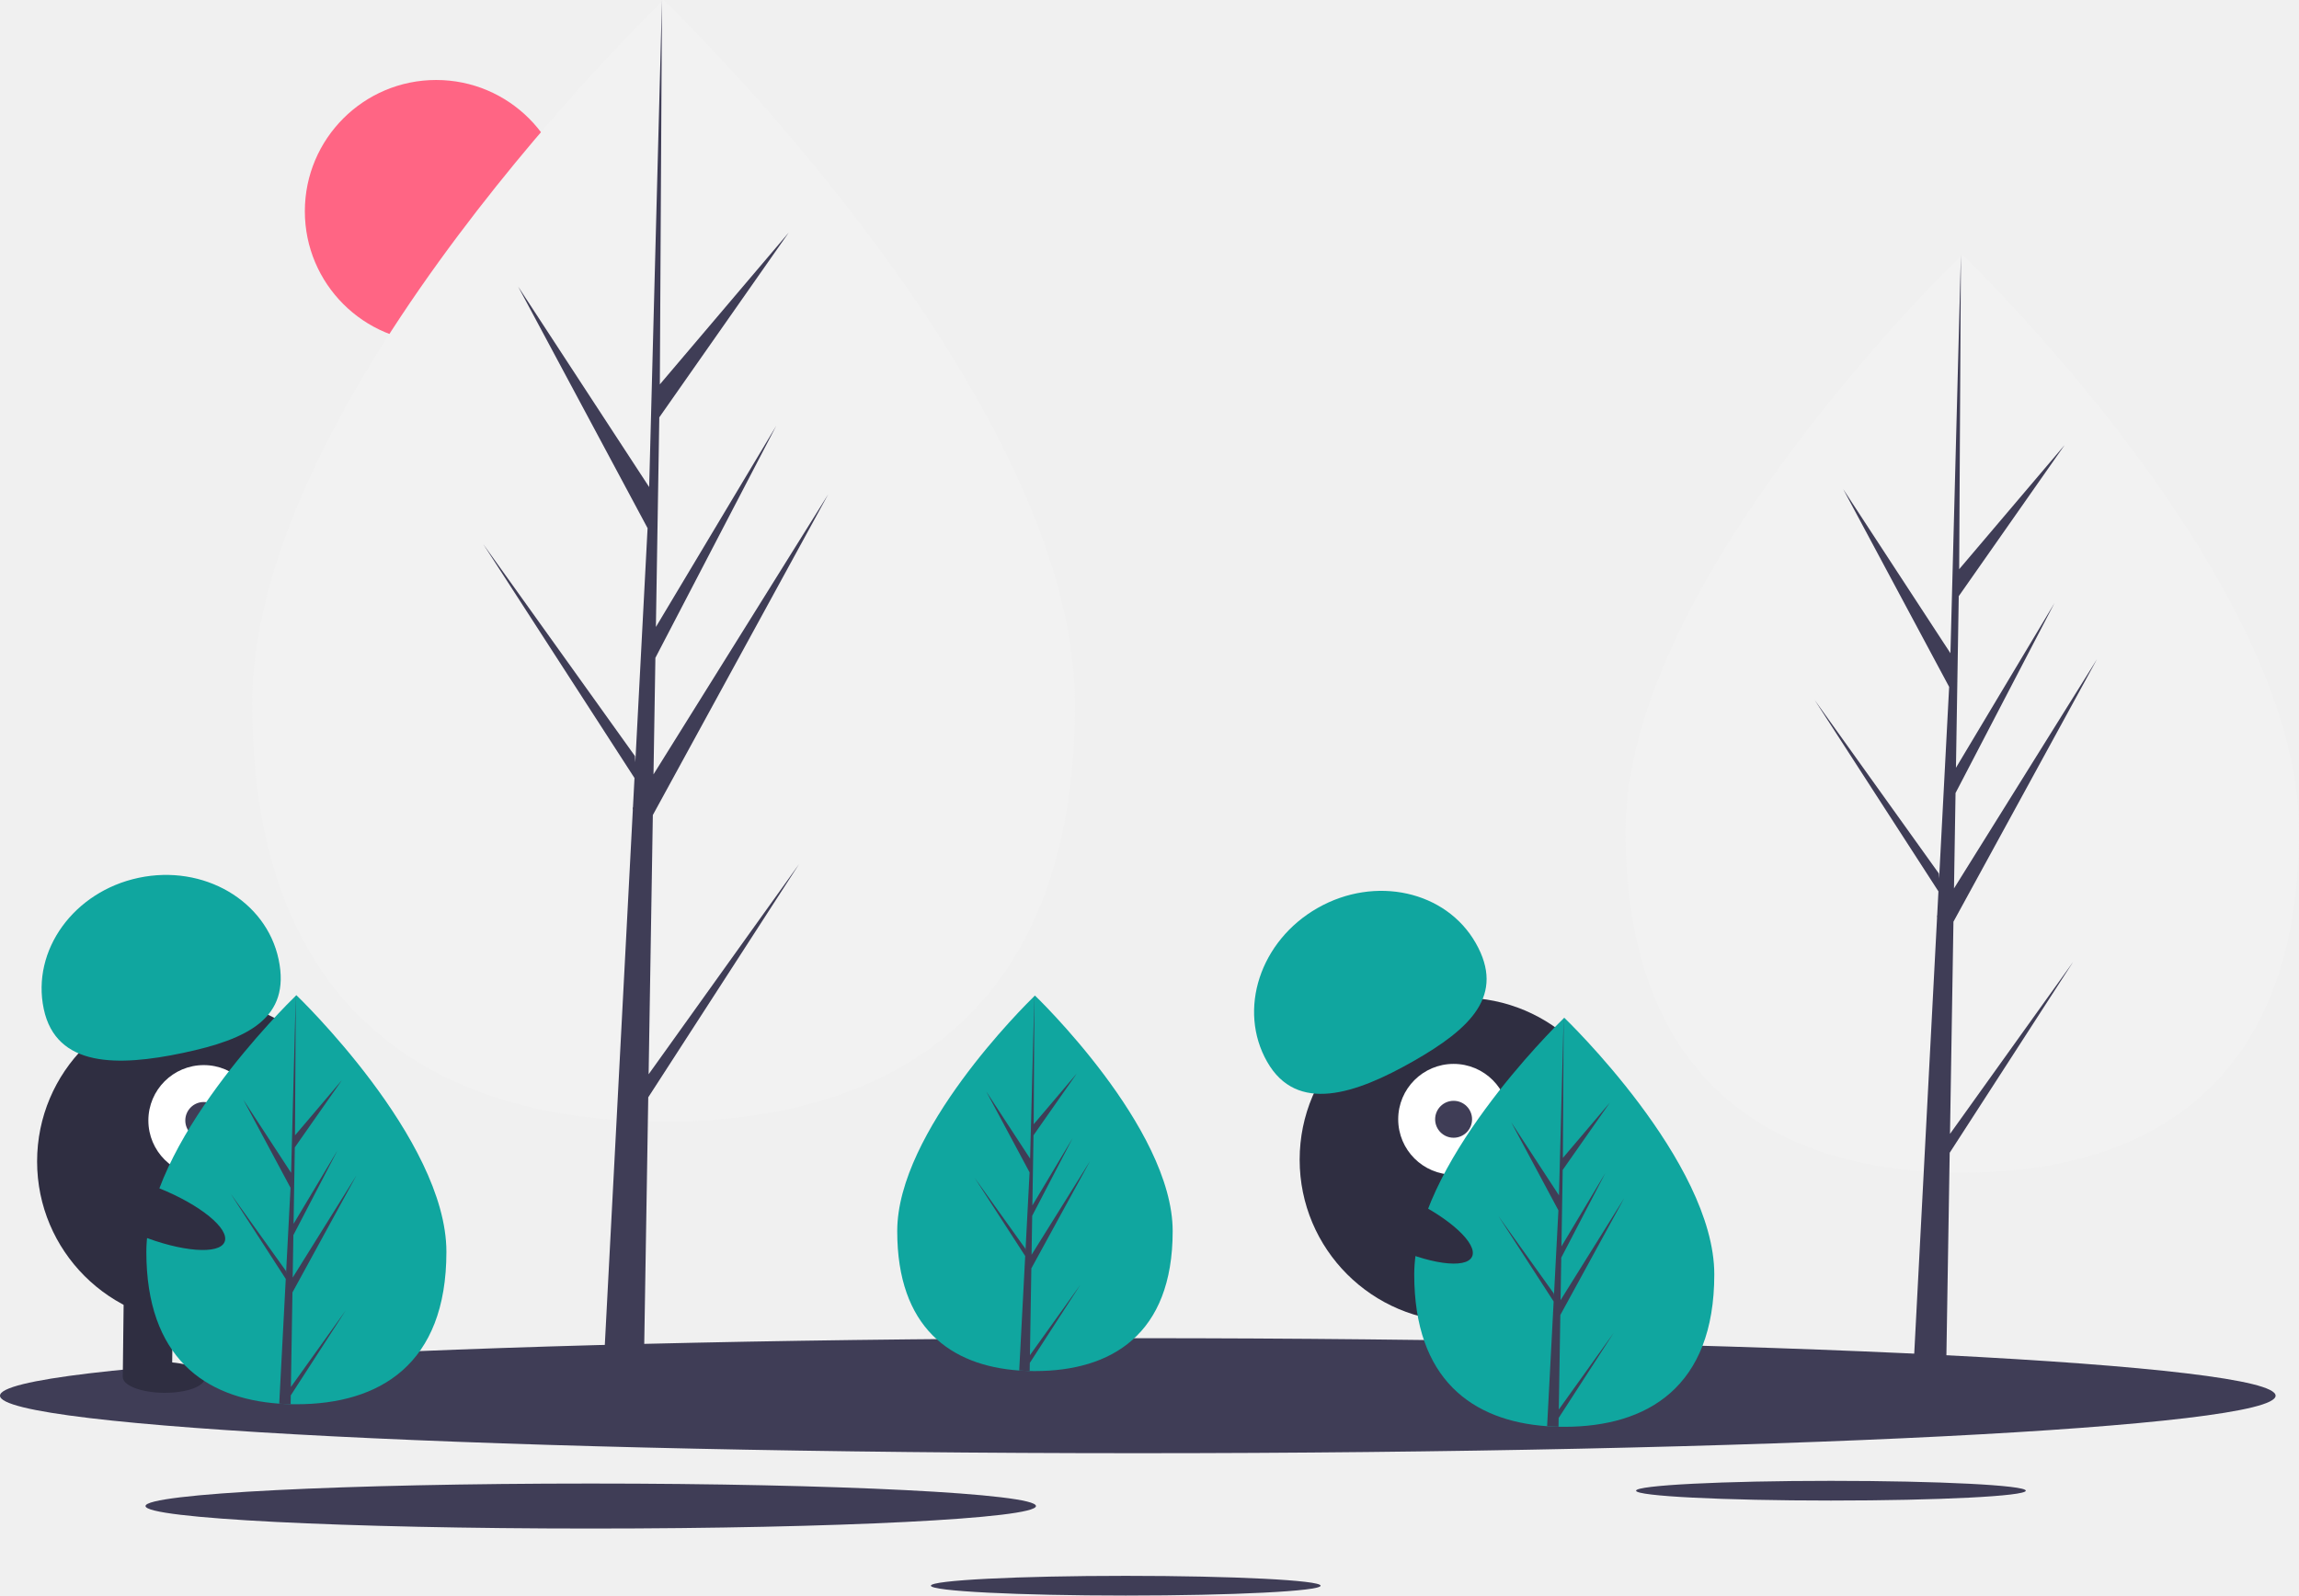
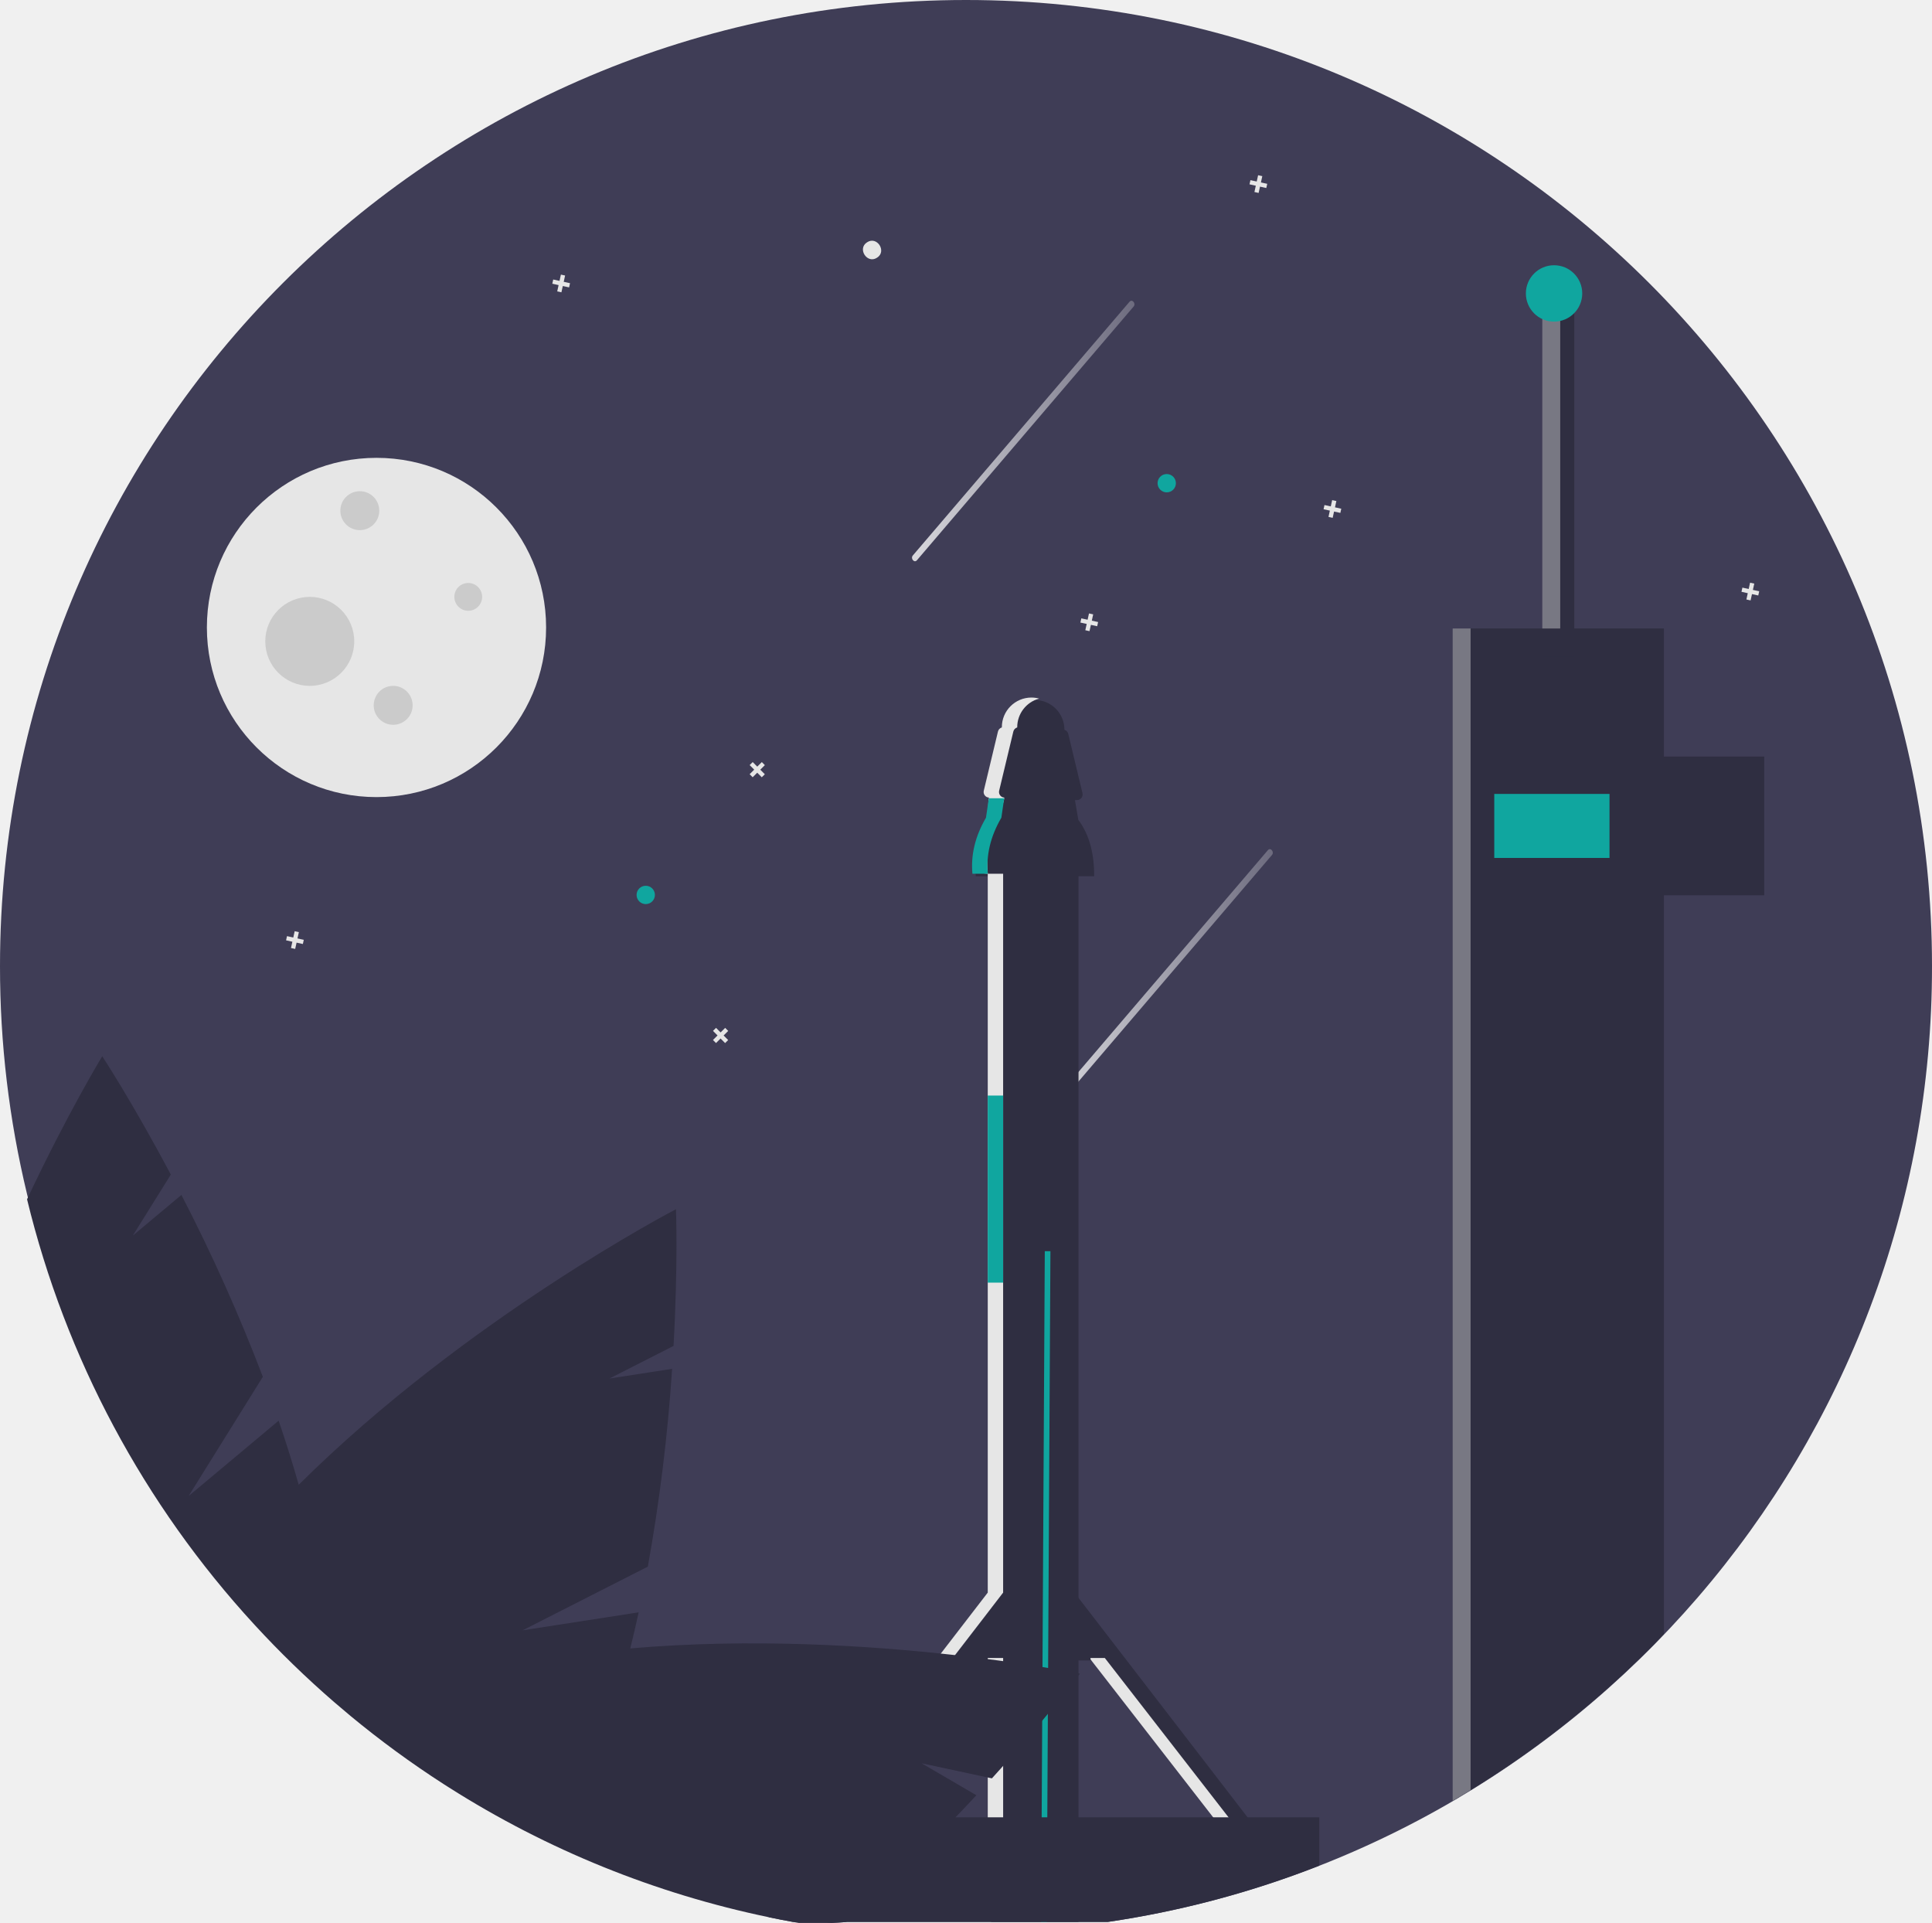
- <svg xmlns="http://www.w3.org/2000/svg" id="a706cf1c-1654-439b-8fcf-310eb7aa0e00" data-name="Layer 1" width="1120.592" height="777.916" viewBox="0 0 1120.592 777.916">
-   <circle cx="212.592" cy="103" r="64" fill="#ff6584" />
-   <path d="M563.68,404.164c0,151.011-89.774,203.739-200.516,203.739S162.649,555.175,162.649,404.164,363.165,61.042,363.165,61.042,563.68,253.152,563.68,404.164Z" transform="translate(-39.70387 -61.04208)" fill="#f2f2f2" />
-   <polygon points="316.156 523.761 318.21 397.378 403.674 241.024 318.532 377.552 319.455 320.725 378.357 207.605 319.699 305.687 319.699 305.687 321.359 203.481 384.433 113.423 321.621 187.409 322.658 0 316.138 248.096 316.674 237.861 252.547 139.704 315.646 257.508 309.671 371.654 309.493 368.625 235.565 265.329 309.269 379.328 308.522 393.603 308.388 393.818 308.449 394.99 293.29 684.589 313.544 684.589 315.974 535.005 389.496 421.285 316.156 523.761" fill="#3f3d56" />
-   <path d="M1160.296,466.014c0,123.61-73.484,166.77-164.132,166.77s-164.132-43.16-164.132-166.77S996.165,185.152,996.165,185.152,1160.296,342.404,1160.296,466.014Z" transform="translate(-39.70387 -61.04208)" fill="#f2f2f2" />
-   <polygon points="950.482 552.833 952.162 449.383 1022.119 321.4 952.426 433.154 953.182 386.639 1001.396 294.044 953.382 374.329 953.382 374.329 954.741 290.669 1006.369 216.952 954.954 277.514 955.804 124.11 950.467 327.188 950.906 318.811 898.414 238.464 950.064 334.893 945.173 428.327 945.027 425.847 884.514 341.294 944.844 434.608 944.232 446.293 944.123 446.469 944.173 447.428 931.764 684.478 948.343 684.478 950.332 562.037 1010.514 468.952 950.482 552.833" fill="#3f3d56" />
-   <ellipse cx="554.592" cy="680.479" rx="554.592" ry="28.034" fill="#3f3d56" />
-   <ellipse cx="892.445" cy="726.797" rx="94.989" ry="4.802" fill="#3f3d56" />
-   <ellipse cx="548.72" cy="773.114" rx="94.989" ry="4.802" fill="#3f3d56" />
-   <ellipse cx="287.944" cy="734.279" rx="217.014" ry="10.97" fill="#3f3d56" />
-   <circle cx="97.084" cy="566.27" r="79" fill="#2f2e41" />
-   <rect x="99.805" y="689.023" width="24" height="43" transform="translate(-31.32451 -62.31008) rotate(0.67509)" fill="#2f2e41" />
-   <rect x="147.802" y="689.589" width="24" height="43" transform="translate(-31.31452 -62.87555) rotate(0.67509)" fill="#2f2e41" />
-   <ellipse cx="119.546" cy="732.616" rx="7.5" ry="20" transform="translate(-654.1319 782.4795) rotate(-89.32491)" fill="#2f2e41" />
-   <ellipse cx="167.554" cy="732.182" rx="7.5" ry="20" transform="translate(-606.2547 830.0553) rotate(-89.32491)" fill="#2f2e41" />
-   <circle cx="99.319" cy="546.295" r="27" fill="#fff" />
-   <circle cx="99.319" cy="546.295" r="9" fill="#3f3d56" />
-   <path d="M61.026,552.946c-6.042-28.641,14.688-57.265,46.3-63.934s62.138,11.143,68.18,39.784-14.978,38.93-46.591,45.599S67.068,581.587,61.026,552.946Z" transform="translate(-39.70387 -61.04208)" fill="#10a69f" />
-   <path d="M257.296,671.384c0,55.076-32.74,74.306-73.13,74.306q-1.404,0-2.803-.031c-1.871-.04-3.725-.129-5.556-.254-36.451-2.58-64.771-22.799-64.771-74.021,0-53.008,67.739-119.896,72.827-124.846l.009-.009c.196-.192.294-.285.294-.285S257.296,616.308,257.296,671.384Z" transform="translate(-39.70387 -61.04208)" fill="#10a69f" />
-   <path d="M181.502,737.265l26.747-37.374-26.814,41.477-.071,4.291c-1.871-.04-3.725-.129-5.556-.254l2.883-55.103-.022-.428.049-.08.272-5.204-26.881-41.58,26.965,37.677.062,1.105,2.179-41.633-23.013-42.966,23.294,35.658,2.268-86.314.009-.294v.285l-.379,68.064,22.911-26.983-23.004,32.847-.606,37.276L204.185,621.958l-21.48,41.259-.339,20.723,31.056-49.791-31.171,57.023Z" transform="translate(-39.70387 -61.04208)" fill="#3f3d56" />
-   <circle cx="712.485" cy="565.415" r="79" fill="#2f2e41" />
-   <rect x="741.777" y="691.824" width="24" height="43" transform="translate(-215.9946 191.864) rotate(-17.08345)" fill="#2f2e41" />
-   <rect x="787.659" y="677.723" width="24" height="43" transform="matrix(0.95588, -0.29376, 0.29376, 0.95588, -209.8279, 204.7204)" fill="#2f2e41" />
-   <ellipse cx="767.887" cy="732.003" rx="20" ry="7.5" transform="translate(-220.8593 196.8331) rotate(-17.08345)" fill="#2f2e41" />
-   <ellipse cx="813.475" cy="716.946" rx="20" ry="7.5" transform="translate(-214.4248 209.561) rotate(-17.08345)" fill="#2f2e41" />
-   <circle cx="708.522" cy="545.71" r="27" fill="#fff" />
-   <circle cx="708.522" cy="545.71" r="9" fill="#3f3d56" />
-   <path d="M657.355,578.743c-14.49-25.433-3.478-59.016,24.594-75.009s62.576-8.341,77.065,17.093-2.391,41.644-30.463,57.637S671.845,604.176,657.355,578.743Z" transform="translate(-39.70387 -61.04208)" fill="#10a69f" />
-   <path d="M611.296,661.299c0,50.557-30.054,68.21-67.13,68.21q-1.288,0-2.573-.029c-1.718-.037-3.419-.119-5.1-.233-33.461-2.368-59.457-20.929-59.457-67.948,0-48.659,62.181-110.059,66.852-114.603l.008-.008c.18-.176.27-.262.27-.262S611.296,610.742,611.296,661.299Z" transform="translate(-39.70387 -61.04208)" fill="#10a69f" />
-   <path d="M541.72,721.774l24.553-34.307-24.614,38.074-.065,3.939c-1.718-.037-3.419-.119-5.1-.233l2.646-50.582-.02-.393.045-.074.249-4.777-24.675-38.168,24.753,34.585.057,1.014,2-38.217-21.125-39.44L541.806,625.928l2.082-79.232.008-.27v.262l-.348,62.48,21.031-24.769-21.117,30.152-.556,34.217,19.636-32.839-19.718,37.874-.311,19.023,28.508-45.706-28.614,52.344Z" transform="translate(-39.70387 -61.04208)" fill="#3f3d56" />
-   <path d="M875.296,682.384c0,55.076-32.74,74.306-73.13,74.306q-1.403,0-2.803-.031c-1.871-.04-3.725-.129-5.556-.254-36.451-2.58-64.771-22.799-64.771-74.021,0-53.008,67.739-119.896,72.827-124.846l.009-.009c.196-.192.294-.285.294-.285S875.296,627.308,875.296,682.384Z" transform="translate(-39.70387 -61.04208)" fill="#10a69f" />
-   <path d="M799.502,748.265l26.747-37.374-26.814,41.477-.071,4.291c-1.871-.04-3.725-.129-5.556-.254l2.883-55.103-.022-.428.049-.08.272-5.204L770.108,654.011l26.965,37.677.062,1.105,2.179-41.633-23.013-42.966,23.294,35.658,2.268-86.314.009-.294v.285l-.379,68.064,22.911-26.983-23.004,32.847-.606,37.276L822.185,632.958l-21.48,41.259-.339,20.723,31.056-49.791-31.171,57.023Z" transform="translate(-39.70387 -61.04208)" fill="#3f3d56" />
-   <ellipse cx="721.517" cy="656.822" rx="12.4" ry="39.5" transform="translate(-220.8352 966.2232) rotate(-64.62574)" fill="#2f2e41" />
-   <ellipse cx="112.517" cy="651.822" rx="12.4" ry="39.5" transform="translate(-574.0794 452.7137) rotate(-68.15829)" fill="#2f2e41" />
+ <svg xmlns="http://www.w3.org/2000/svg" xmlns:xlink="http://www.w3.org/1999/xlink" id="f795efda-d52b-464f-8ed0-c83c27181fc6" data-name="Layer 1" width="754" height="750.36" viewBox="0 0 754 750.36">
+   <defs>
+     <linearGradient id="b13d5aa8-7d59-4aa5-8b0c-a1087af90b05" x1="632.931" y1="457.002" x2="719.741" y2="457.002" gradientUnits="userSpaceOnUse">
+       <stop offset="0" stop-color="#fff" />
+       <stop offset="1" stop-color="#fff" stop-opacity="0.3" />
+     </linearGradient>
+     <linearGradient id="b216fe78-eea0-4fe3-b1f5-9d415c27bb0d" x1="578.931" y1="243.002" x2="665.741" y2="243.002" xlink:href="#b13d5aa8-7d59-4aa5-8b0c-a1087af90b05" />
+   </defs>
+   <path d="M977,451.82A376.647,376.647,0,0,1,655.41,824.77H553.3c-.16.14-5.82.41-5.82.41-.95-.13-1.91-.27-2.86-.41q-10.905-1.605-21.61-3.83a372.653,372.653,0,0,1-81.03-26.75c-.27-.12-.53-.25-.8-.37a371.023,371.023,0,0,1-41.87-22.81c-.34-.21-.67-.42-1-.63-.57-.36-1.13-.71-1.69-1.08-.18-.11-.36-.22-.54-.34A376.057,376.057,0,0,1,361.41,743.72c-.54-.43-1.08-.88-1.62-1.32q-3.255-2.7-6.45-5.46c-.02-.01-.03-.03-.05-.04A380.652,380.652,0,0,1,322.32,706.82c-.03-.04-.07-.07-.1-.11a376.239,376.239,0,0,1-88.33-164.6c-.12-.44-.22-.87-.33-1.31A378.139,378.139,0,0,1,223,451.82c0-208.21,168.79-377,377-377S977,243.61,977,451.82Z" transform="translate(-223 -74.82001)" fill="#3f3d56" />
+   <path d="M634.853,507.436,667.824,468.838l32.971-38.599L719.407,408.45c1.03-1.206-.559-3.086-1.589-1.881l-32.971,38.599-32.971,38.599-18.612,21.79c-1.03,1.206.559,3.086,1.589,1.881Z" transform="translate(-223 -74.82001)" opacity="0.8" fill="url(#b13d5aa8-7d59-4aa5-8b0c-a1087af90b05)" />
+   <rect x="386.81" y="336.41" width="34.1" height="413.54" fill="#2f2e41" />
+   <polygon points="409.95 488.23 409.88 500.61 409.05 650.87 408.95 668.78 408.73 709.14 408.51 749.95 406.31 749.95 406.53 709.14 406.74 671.44 406.85 650.5 407.68 500.64 407.75 488.22 409.95 488.23" fill="#10a69f" />
+   <path d="M650.031,416.73h-46.204c-.671-7.238.998-14.528,5.294-21.876l1.306-8.927h31.903l1.505,8.814C648.305,400.697,650.037,408.217,650.031,416.73Z" transform="translate(-223 -74.82001)" fill="#2f2e41" />
+   <path d="M643.318,387.027H610.396a2.2,2.2,0,0,1-2.139-2.714l5.544-23.102a2.2,2.2,0,0,1,2.139-1.687h21.833a2.2,2.2,0,0,1,2.139,1.687l5.544,23.102A2.2,2.2,0,0,1,643.318,387.027Z" transform="translate(-223 -74.82001)" fill="#2f2e41" />
+   <path d="M626.86,347.97a11.564,11.564,0,0,0-11.55,11.56v11.55h23.1V359.53A11.564,11.564,0,0,0,626.86,347.97Z" transform="translate(-223 -74.82001)" fill="#2f2e41" />
+   <polygon points="391.051 622.109 312.765 723.714 323.592 726.213 384.388 647.927 391.051 647.927 391.051 622.109" fill="#2f2e41" />
+   <polygon points="419.831 622.109 498.117 723.714 487.29 726.213 426.494 647.927 419.831 647.927 419.831 622.109" fill="#2f2e41" />
+   <path d="M872.38,320.07v392.4a378.724,378.724,0,0,1-82.45,65.08V320.07Z" transform="translate(-223 -74.82001)" fill="#2f2e41" />
+   <rect x="634.387" y="295.224" width="54.134" height="54.134" fill="#2f2e41" />
+   <rect x="601.906" y="114.5" width="12.492" height="141.581" fill="#2f2e41" />
+   <g opacity="0.4">
+     <path d="M796.93,320.07h-7V777.55q3.527-2.061,7-4.205Z" transform="translate(-223 -74.82001)" fill="#e6e6e6" />
+     <rect x="601.906" y="114.5" width="7" height="130.75" fill="#e6e6e6" />
+   </g>
+   <rect x="583.168" y="309.798" width="44.973" height="24.985" fill="#10a69f" />
+   <circle cx="146.933" cy="244.847" r="66.193" fill="#e6e6e6" />
+   <circle cx="140.423" cy="199.271" r="7.596" fill="#cbcbcb" />
+   <circle cx="153.444" cy="275.23" r="7.596" fill="#cbcbcb" />
+   <circle cx="182.742" cy="232.91" r="5.426" fill="#cbcbcb" />
+   <circle cx="120.89" cy="250.272" r="17.362" fill="#cbcbcb" />
+   <circle cx="252.015" cy="349.213" r="3.576" fill="#10a69f" />
+   <polygon points="283.012 401.093 281.227 402.866 279.454 401.081 278.264 402.263 280.037 404.048 278.252 405.821 279.434 407.011 281.219 405.238 282.992 407.023 284.182 405.841 282.409 404.056 284.194 402.283 283.012 401.093" fill="#e6e6e6" />
+   <polygon points="297.318 297.375 295.533 299.148 293.76 297.363 292.57 298.545 294.343 300.33 292.558 302.103 293.74 303.293 295.525 301.52 297.298 303.305 298.488 302.123 296.715 300.338 298.5 298.565 297.318 297.375" fill="#e6e6e6" />
+   <path d="M565.279,175.376c-3.862,2.573-7.815-3.551-3.878-6.01C565.262,166.793,569.215,172.917,565.279,175.376Z" transform="translate(-223 -74.82001)" fill="#e6e6e6" />
+   <polygon points="118.557 366.728 116.1 366.189 116.638 363.731 115 363.372 114.461 365.83 112.004 365.292 111.645 366.93 114.102 367.469 113.564 369.926 115.202 370.285 115.741 367.827 118.198 368.366 118.557 366.728" fill="#e6e6e6" />
+   <polygon points="494.557 71.728 492.1 71.189 492.638 68.731 491 68.372 490.461 70.83 488.004 70.292 487.645 71.93 490.102 72.469 489.564 74.926 491.202 75.285 491.741 72.827 494.198 73.366 494.557 71.728" fill="#e6e6e6" />
+   <polygon points="686.557 230.728 684.1 230.189 684.638 227.731 683 227.372 682.461 229.83 680.004 229.292 679.645 230.93 682.102 231.469 681.564 233.926 683.202 234.285 683.741 231.827 686.198 232.366 686.557 230.728" fill="#e6e6e6" />
+   <polygon points="222.46 110.506 220.003 109.967 220.541 107.51 218.903 107.151 218.364 109.608 215.906 109.07 215.547 110.708 218.005 111.247 217.467 113.705 219.105 114.063 219.644 111.606 222.101 112.144 222.46 110.506" fill="#e6e6e6" />
+   <circle cx="455.34" cy="188.551" r="3.576" fill="#10a69f" />
+   <polygon points="428.557 242.728 426.1 242.189 426.638 239.731 425 239.372 424.461 241.83 422.004 241.292 421.645 242.93 424.102 243.469 423.564 245.926 425.202 246.285 425.741 243.827 428.198 244.366 428.557 242.728" fill="#e6e6e6" />
+   <polygon points="523.46 198.506 521.003 197.967 521.541 195.51 519.903 195.151 519.364 197.608 516.906 197.07 516.547 198.708 519.005 199.247 518.467 201.705 520.105 202.063 520.644 199.606 523.101 200.144 523.46 198.506" fill="#e6e6e6" />
+   <path d="M580.853,293.436,613.824,254.838l32.971-38.599L665.407,194.45c1.03-1.206-.559-3.086-1.589-1.881l-32.971,38.599-32.971,38.599-18.612,21.79c-1.03,1.206.559,3.086,1.589,1.881Z" transform="translate(-223 -74.82001)" opacity="0.8" fill="url(#b216fe78-eea0-4fe3-b1f5-9d415c27bb0d)" />
+   <rect x="385.494" y="646.969" width="6" height="102.023" fill="#e6e6e6" />
+   <path d="M628.54,347.42a11.573,11.573,0,0,0-8.55,11.15v.1a2.211,2.211,0,0,0-1.51,1.58l-5.54,23.11a2.185,2.185,0,0,0,2.01,2.69l-.04.27-.15,1-2.26,7c-4.29,7.34-4.66,14.21-3.99,21.45h5.98V696.28l-78.04,101.3L542.19,798.9l-.91,1.18-10.83-2.5,78.04-101.3V415.77l-4.99-.45c-.67-7.24.71-13.66,5-21l.26-7,.15-1,.04-.27a2.185,2.185,0,0,1-2.01-2.69l5.54-23.11a2.211,2.211,0,0,1,1.51-1.58v-.1a11.564,11.564,0,0,1,11.55-11.56A11.433,11.433,0,0,1,628.54,347.42Z" transform="translate(-223 -74.82001)" fill="#e6e6e6" />
+   <polygon points="431.177 646.969 425.594 646.969 425.594 647.506 485.974 725.255 491.062 724.081 431.177 646.969" fill="#e6e6e6" />
+   <path d="M737.88,783.96v18.85a374.502,374.502,0,0,1-82.47,21.96h-123c-3.15-.57-6.29-1.18-9.4-1.83V783.96Z" transform="translate(-223 -74.82001)" fill="#2f2e41" />
+   <path d="M632.05,725.69c-.7-.12-1.44-.24-2.2-.37-4.47-.72-9.86-1.54-16.04-2.39q-.63-.09-1.29-.18c-5.1-.69-10.71-1.39-16.76-2.08-33.17-3.73-79.5-6.72-126.78-2.61,1.17-4.7,2.25-9.4,3.27-14.08l-45.28,7.01L475.83,686.14a692.681,692.681,0,0,0,9.48-77.18l-24.46,3.78,25.01-12.72c1.79-32.03.95-53.35.95-53.35S405,589.2,339.58,654.2c-2.4-8.46-5.03-16.81-7.83-25.01l-35.14,29.4,28.97-46.52A689.2,689.2,0,0,0,293.8,541.1l-18.98,15.88,14.84-23.82c-15.02-28.35-26.76-46.17-26.76-46.17s-13.39,21.94-29.34,55.81a376.303,376.303,0,0,0,88.76,166.02,380.108,380.108,0,0,0,31.02,30.12q3.195,2.76,6.45,5.46A377.473,377.473,0,0,0,396.08,770.96c.74.48,1.48.95,2.23,1.42a375.117,375.117,0,0,0,124.7,50.56c3.11.65,6.25,1.26,9.4,1.83.77.14,1.54.28,2.31.41h12.76s5.66-.27,5.82-.41c15.85-13.87,30.22-27.89,42.61-40.81,2.82-2.93,5.53-5.81,8.14-8.61l-21.38-12.47,27.44,5.88c1.26-1.39,2.5-2.76,3.7-4.1,6.16-6.88,11.5-13.11,15.93-18.4.76-.92,1.5-1.8,2.21-2.66,8.07-9.74,12.51-15.68,12.51-15.68S640,727.01,632.05,725.69Z" transform="translate(-223 -74.82001)" fill="#2f2e41" />
+   <path d="M608.49,415.77h-5.98c-.67-7.24,1-14.53,5.29-21.87l.96-6.58.15-1h6l-.15,1L613.8,393.9c-4.29,7.34-5.96,14.63-5.29,21.87h5.98" transform="translate(-223 -74.82001)" fill="#10a69f" />
+   <rect x="385.49" y="427.5" width="6" height="73" fill="#10a69f" />
+   <circle cx="606.5" cy="114.5" r="11" fill="#10a69f" />
</svg>
